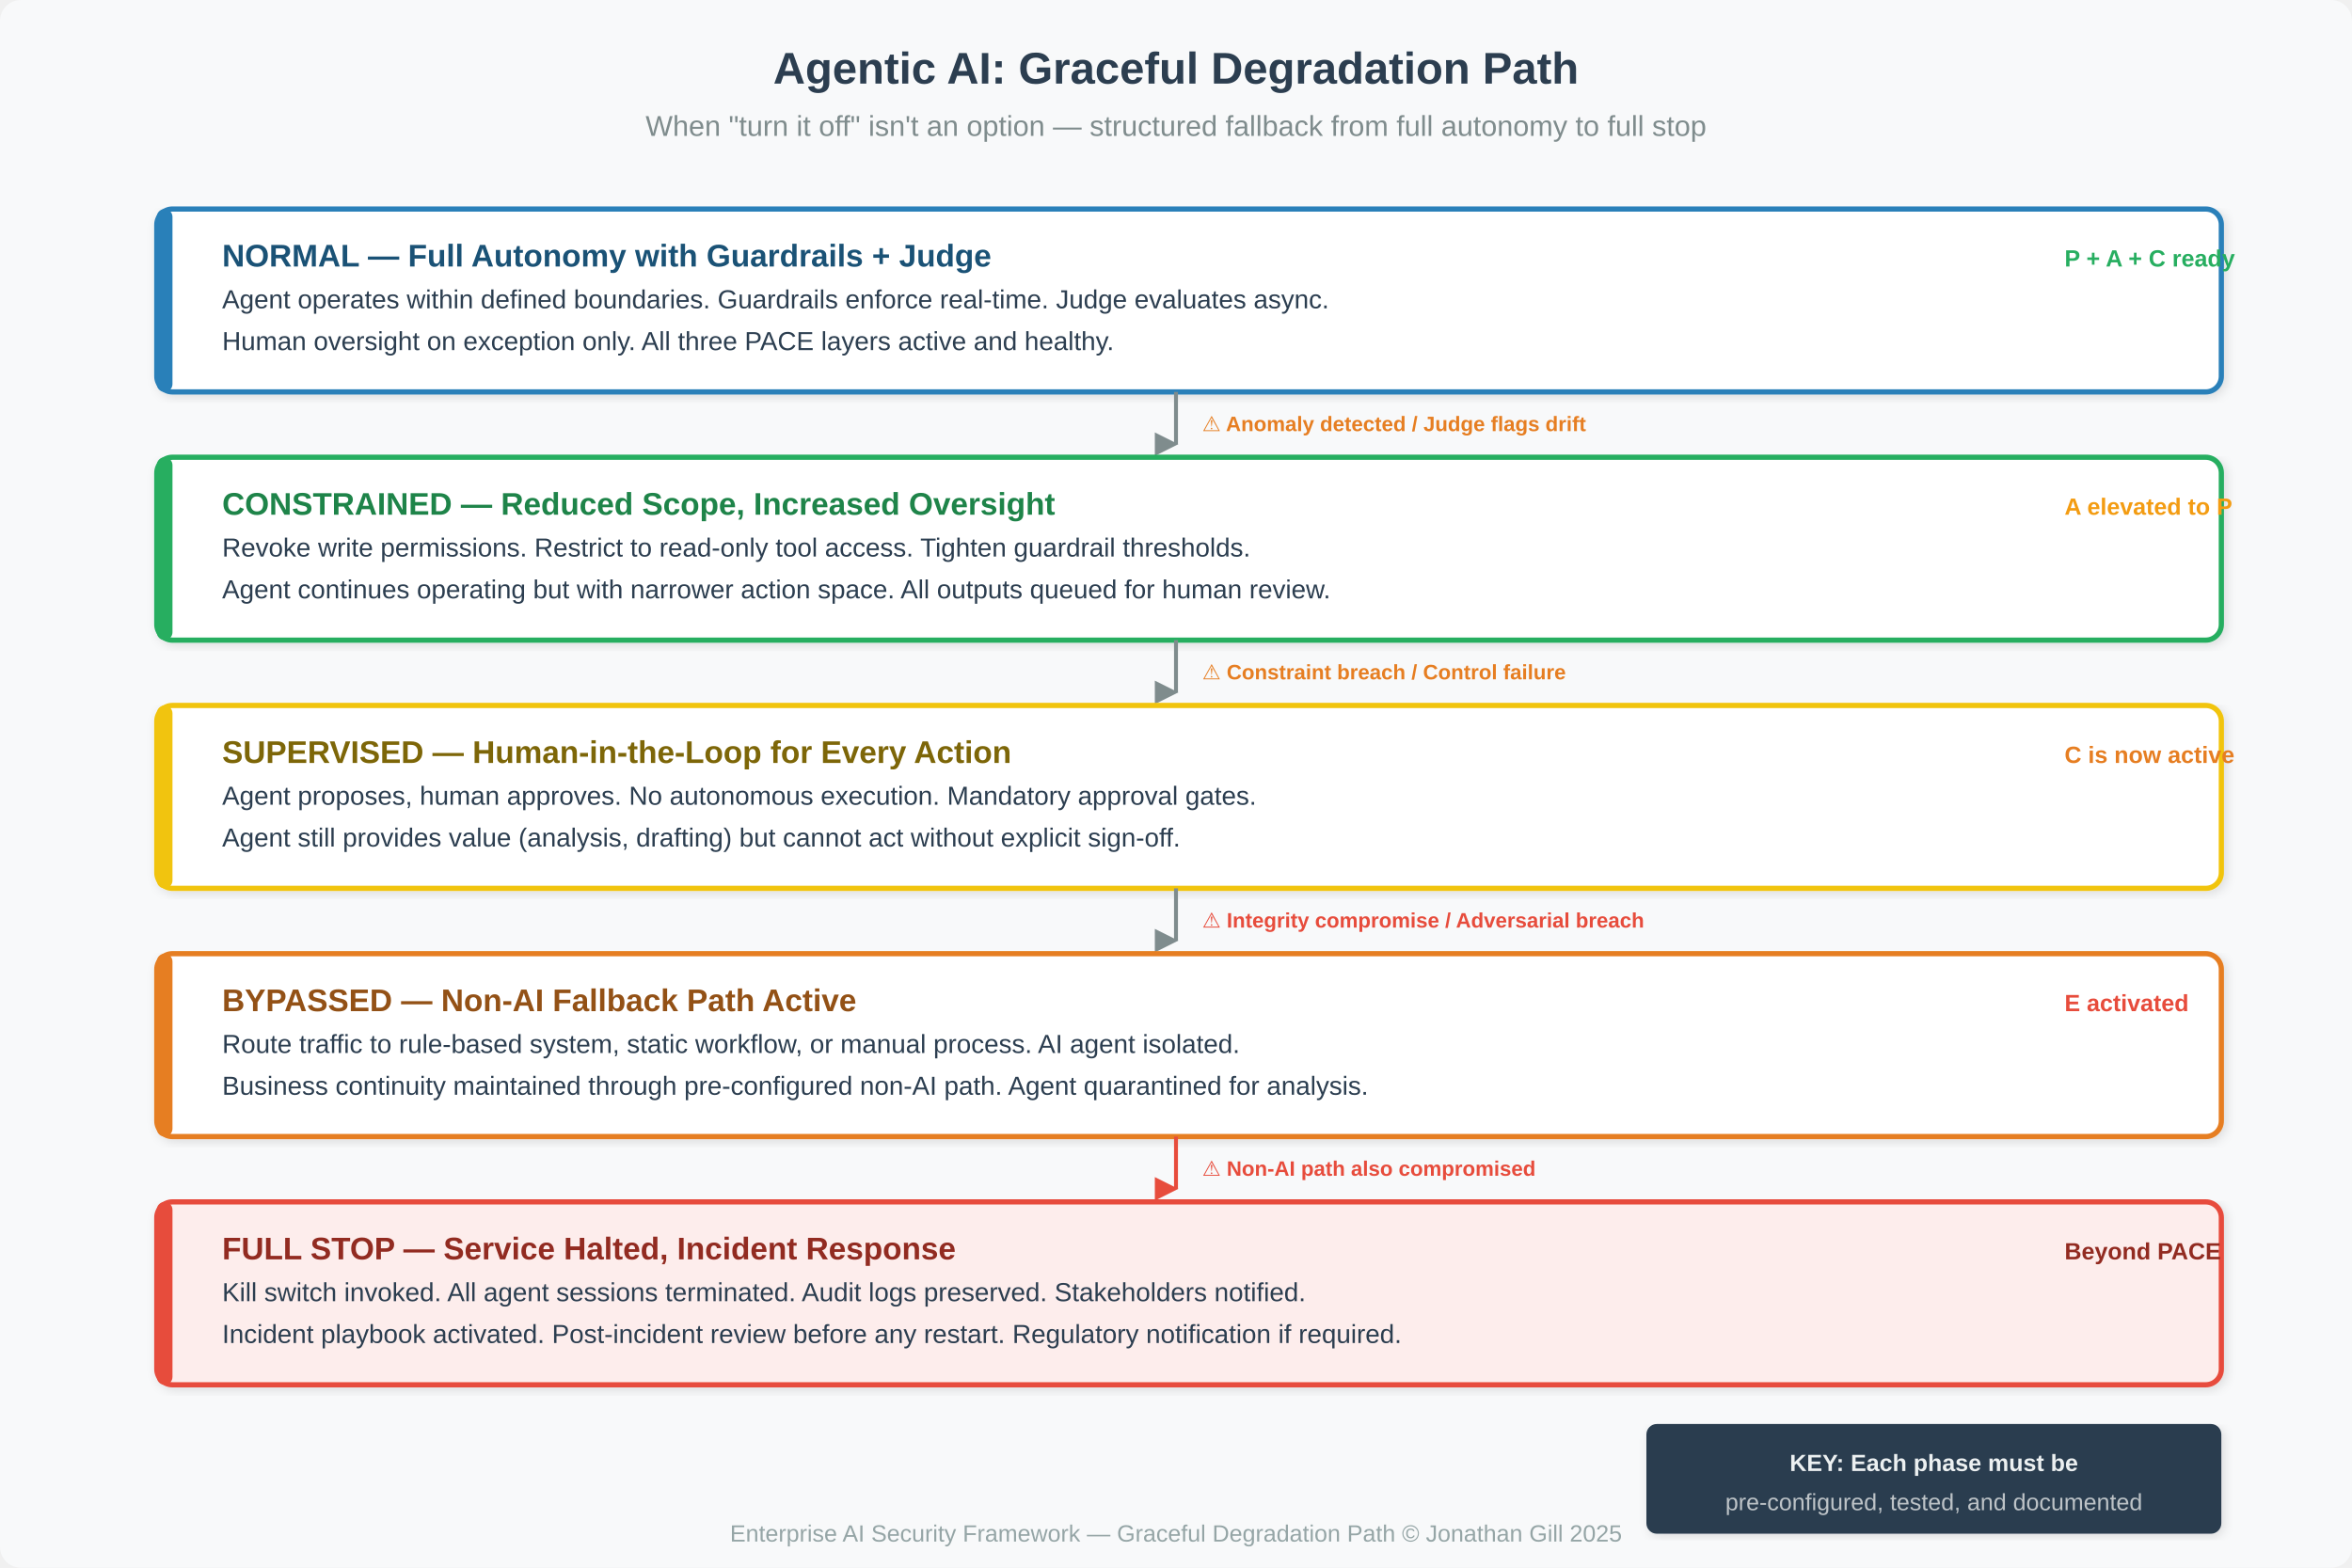
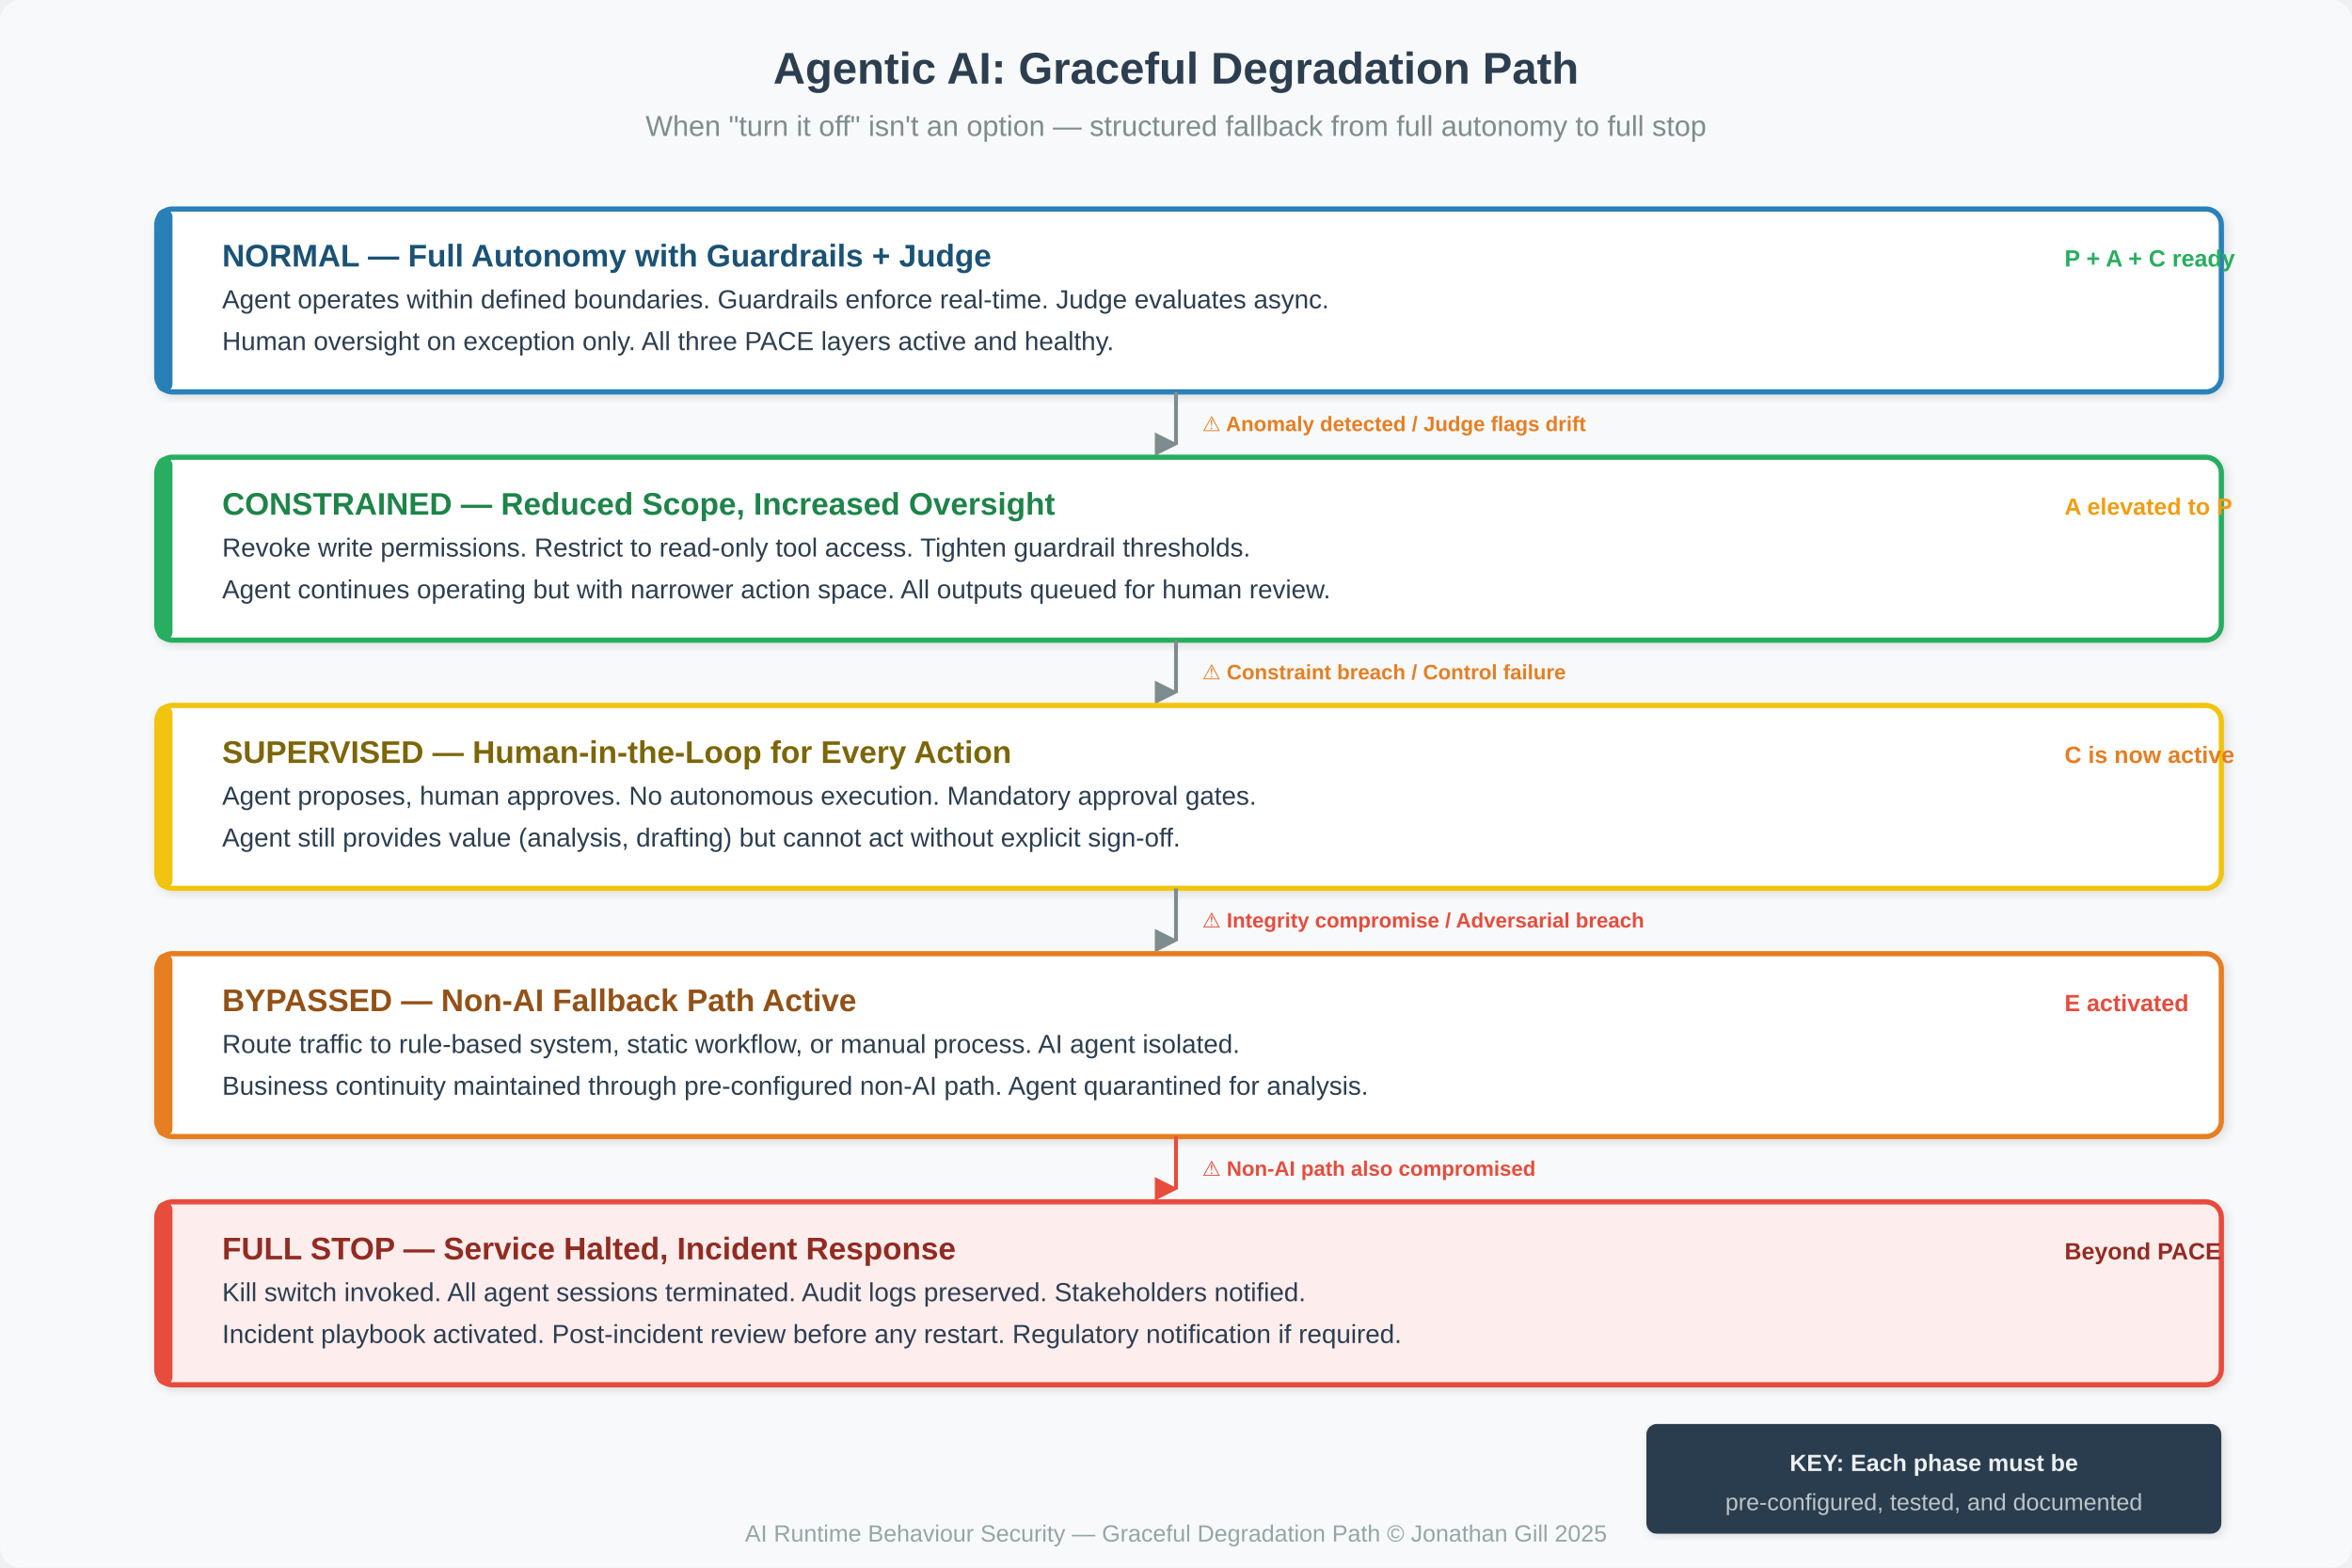
<svg xmlns="http://www.w3.org/2000/svg" width="900" height="600" viewBox="0 0 900 600" font-family="Arial, Helvetica, sans-serif">
  <defs>
    <marker id="arrow" viewBox="0 0 10 10" refX="9" refY="5" markerWidth="6" markerHeight="6" orient="auto-start-auto">
      <path d="M 0 0 L 10 5 L 0 10 z" fill="#7f8c8d" />
    </marker>
    <marker id="arrowRed" viewBox="0 0 10 10" refX="9" refY="5" markerWidth="6" markerHeight="6" orient="auto-start-auto">
      <path d="M 0 0 L 10 5 L 0 10 z" fill="#e74c3c" />
    </marker>
    <filter id="shadow" x="-2%" y="-2%" width="104%" height="108%">
      <feDropShadow dx="1" dy="1" stdDeviation="2" flood-opacity="0.12" />
    </filter>
  </defs>
  <rect width="900" height="600" fill="#f8f9fa" rx="8" />
  <text x="450" y="32" text-anchor="middle" font-size="17" font-weight="bold" fill="#2c3e50">Agentic AI: Graceful Degradation Path</text>
  <text x="450" y="52" text-anchor="middle" font-size="11" fill="#7f8c8d">When "turn it off" isn't an option — structured fallback from full autonomy to full stop</text>
  <text x="22" y="95" font-size="9" font-weight="bold" fill="#2c3e50" transform="rotate(-90, 22, 300)">← DECREASING AUTONOMY →</text>
  <rect x="60" y="80" width="790" height="70" rx="6" fill="#fff" stroke="#2980b9" stroke-width="2" filter="url(#shadow)" />
  <rect x="60" y="80" width="6" height="70" rx="3" fill="#2980b9" />
  <text x="85" y="102" font-size="12" font-weight="bold" fill="#1a5276">NORMAL — Full Autonomy with Guardrails + Judge</text>
  <text x="85" y="118" font-size="10" fill="#2c3e50">Agent operates within defined boundaries. Guardrails enforce real-time. Judge evaluates async.</text>
  <text x="85" y="134" font-size="10" fill="#2c3e50">Human oversight on exception only. All three PACE layers active and healthy.</text>
  <text x="790" y="102" font-size="9" fill="#27ae60" font-weight="bold">P + A + C ready</text>
  <line x1="450" y1="150" x2="450" y2="170" stroke="#7f8c8d" stroke-width="1.5" marker-end="url(#arrow)" />
  <text x="460" y="165" font-size="8" fill="#e67e22" font-weight="bold">⚠ Anomaly detected / Judge flags drift</text>
  <rect x="60" y="175" width="790" height="70" rx="6" fill="#fff" stroke="#27ae60" stroke-width="2" filter="url(#shadow)" />
  <rect x="60" y="175" width="6" height="70" rx="3" fill="#27ae60" />
  <text x="85" y="197" font-size="12" font-weight="bold" fill="#1e8449">CONSTRAINED — Reduced Scope, Increased Oversight</text>
  <text x="85" y="213" font-size="10" fill="#2c3e50">Revoke write permissions. Restrict to read-only tool access. Tighten guardrail thresholds.</text>
  <text x="85" y="229" font-size="10" fill="#2c3e50">Agent continues operating but with narrower action space. All outputs queued for human review.</text>
  <text x="790" y="197" font-size="9" fill="#f39c12" font-weight="bold">A elevated to P</text>
  <line x1="450" y1="245" x2="450" y2="265" stroke="#7f8c8d" stroke-width="1.5" marker-end="url(#arrow)" />
  <text x="460" y="260" font-size="8" fill="#e67e22" font-weight="bold">⚠ Constraint breach / Control failure</text>
  <rect x="60" y="270" width="790" height="70" rx="6" fill="#fff" stroke="#f1c40f" stroke-width="2" filter="url(#shadow)" />
  <rect x="60" y="270" width="6" height="70" rx="3" fill="#f1c40f" />
  <text x="85" y="292" font-size="12" font-weight="bold" fill="#7d6608">SUPERVISED — Human-in-the-Loop for Every Action</text>
  <text x="85" y="308" font-size="10" fill="#2c3e50">Agent proposes, human approves. No autonomous execution. Mandatory approval gates.</text>
  <text x="85" y="324" font-size="10" fill="#2c3e50">Agent still provides value (analysis, drafting) but cannot act without explicit sign-off.</text>
  <text x="790" y="292" font-size="9" fill="#e67e22" font-weight="bold">C is now active</text>
  <line x1="450" y1="340" x2="450" y2="360" stroke="#7f8c8d" stroke-width="1.5" marker-end="url(#arrow)" />
  <text x="460" y="355" font-size="8" fill="#e74c3c" font-weight="bold">⚠ Integrity compromise / Adversarial breach</text>
  <rect x="60" y="365" width="790" height="70" rx="6" fill="#fff" stroke="#e67e22" stroke-width="2" filter="url(#shadow)" />
  <rect x="60" y="365" width="6" height="70" rx="3" fill="#e67e22" />
  <text x="85" y="387" font-size="12" font-weight="bold" fill="#935116">BYPASSED — Non-AI Fallback Path Active</text>
  <text x="85" y="403" font-size="10" fill="#2c3e50">Route traffic to rule-based system, static workflow, or manual process. AI agent isolated.</text>
  <text x="85" y="419" font-size="10" fill="#2c3e50">Business continuity maintained through pre-configured non-AI path. Agent quarantined for analysis.</text>
  <text x="790" y="387" font-size="9" fill="#e74c3c" font-weight="bold">E activated</text>
  <line x1="450" y1="435" x2="450" y2="455" stroke="#e74c3c" stroke-width="1.5" marker-end="url(#arrowRed)" />
  <text x="460" y="450" font-size="8" fill="#e74c3c" font-weight="bold">⚠ Non-AI path also compromised</text>
  <rect x="60" y="460" width="790" height="70" rx="6" fill="#fdedec" stroke="#e74c3c" stroke-width="2" filter="url(#shadow)" />
  <rect x="60" y="460" width="6" height="70" rx="3" fill="#e74c3c" />
  <text x="85" y="482" font-size="12" font-weight="bold" fill="#922b21">FULL STOP — Service Halted, Incident Response</text>
  <text x="85" y="498" font-size="10" fill="#2c3e50">Kill switch invoked. All agent sessions terminated. Audit logs preserved. Stakeholders notified.</text>
  <text x="85" y="514" font-size="10" fill="#2c3e50">Incident playbook activated. Post-incident review before any restart. Regulatory notification if required.</text>
  <text x="790" y="482" font-size="9" fill="#922b21" font-weight="bold">Beyond PACE</text>
  <rect x="630" y="545" width="220" height="42" rx="4" fill="#2c3e50" filter="url(#shadow)" />
  <text x="740" y="563" text-anchor="middle" font-size="9" font-weight="bold" fill="#ecf0f1">KEY: Each phase must be</text>
  <text x="740" y="578" text-anchor="middle" font-size="9" fill="#bdc3c7">pre-configured, tested, and documented</text>
-   <text x="450" y="590" text-anchor="middle" font-size="9" fill="#95a5a6">Enterprise AI Security Framework — Graceful Degradation Path © Jonathan Gill 2025</text>
+   <text x="450" y="590" text-anchor="middle" font-size="9" fill="#95a5a6">AI Runtime Behaviour Security — Graceful Degradation Path © Jonathan Gill 2025</text>
</svg>
